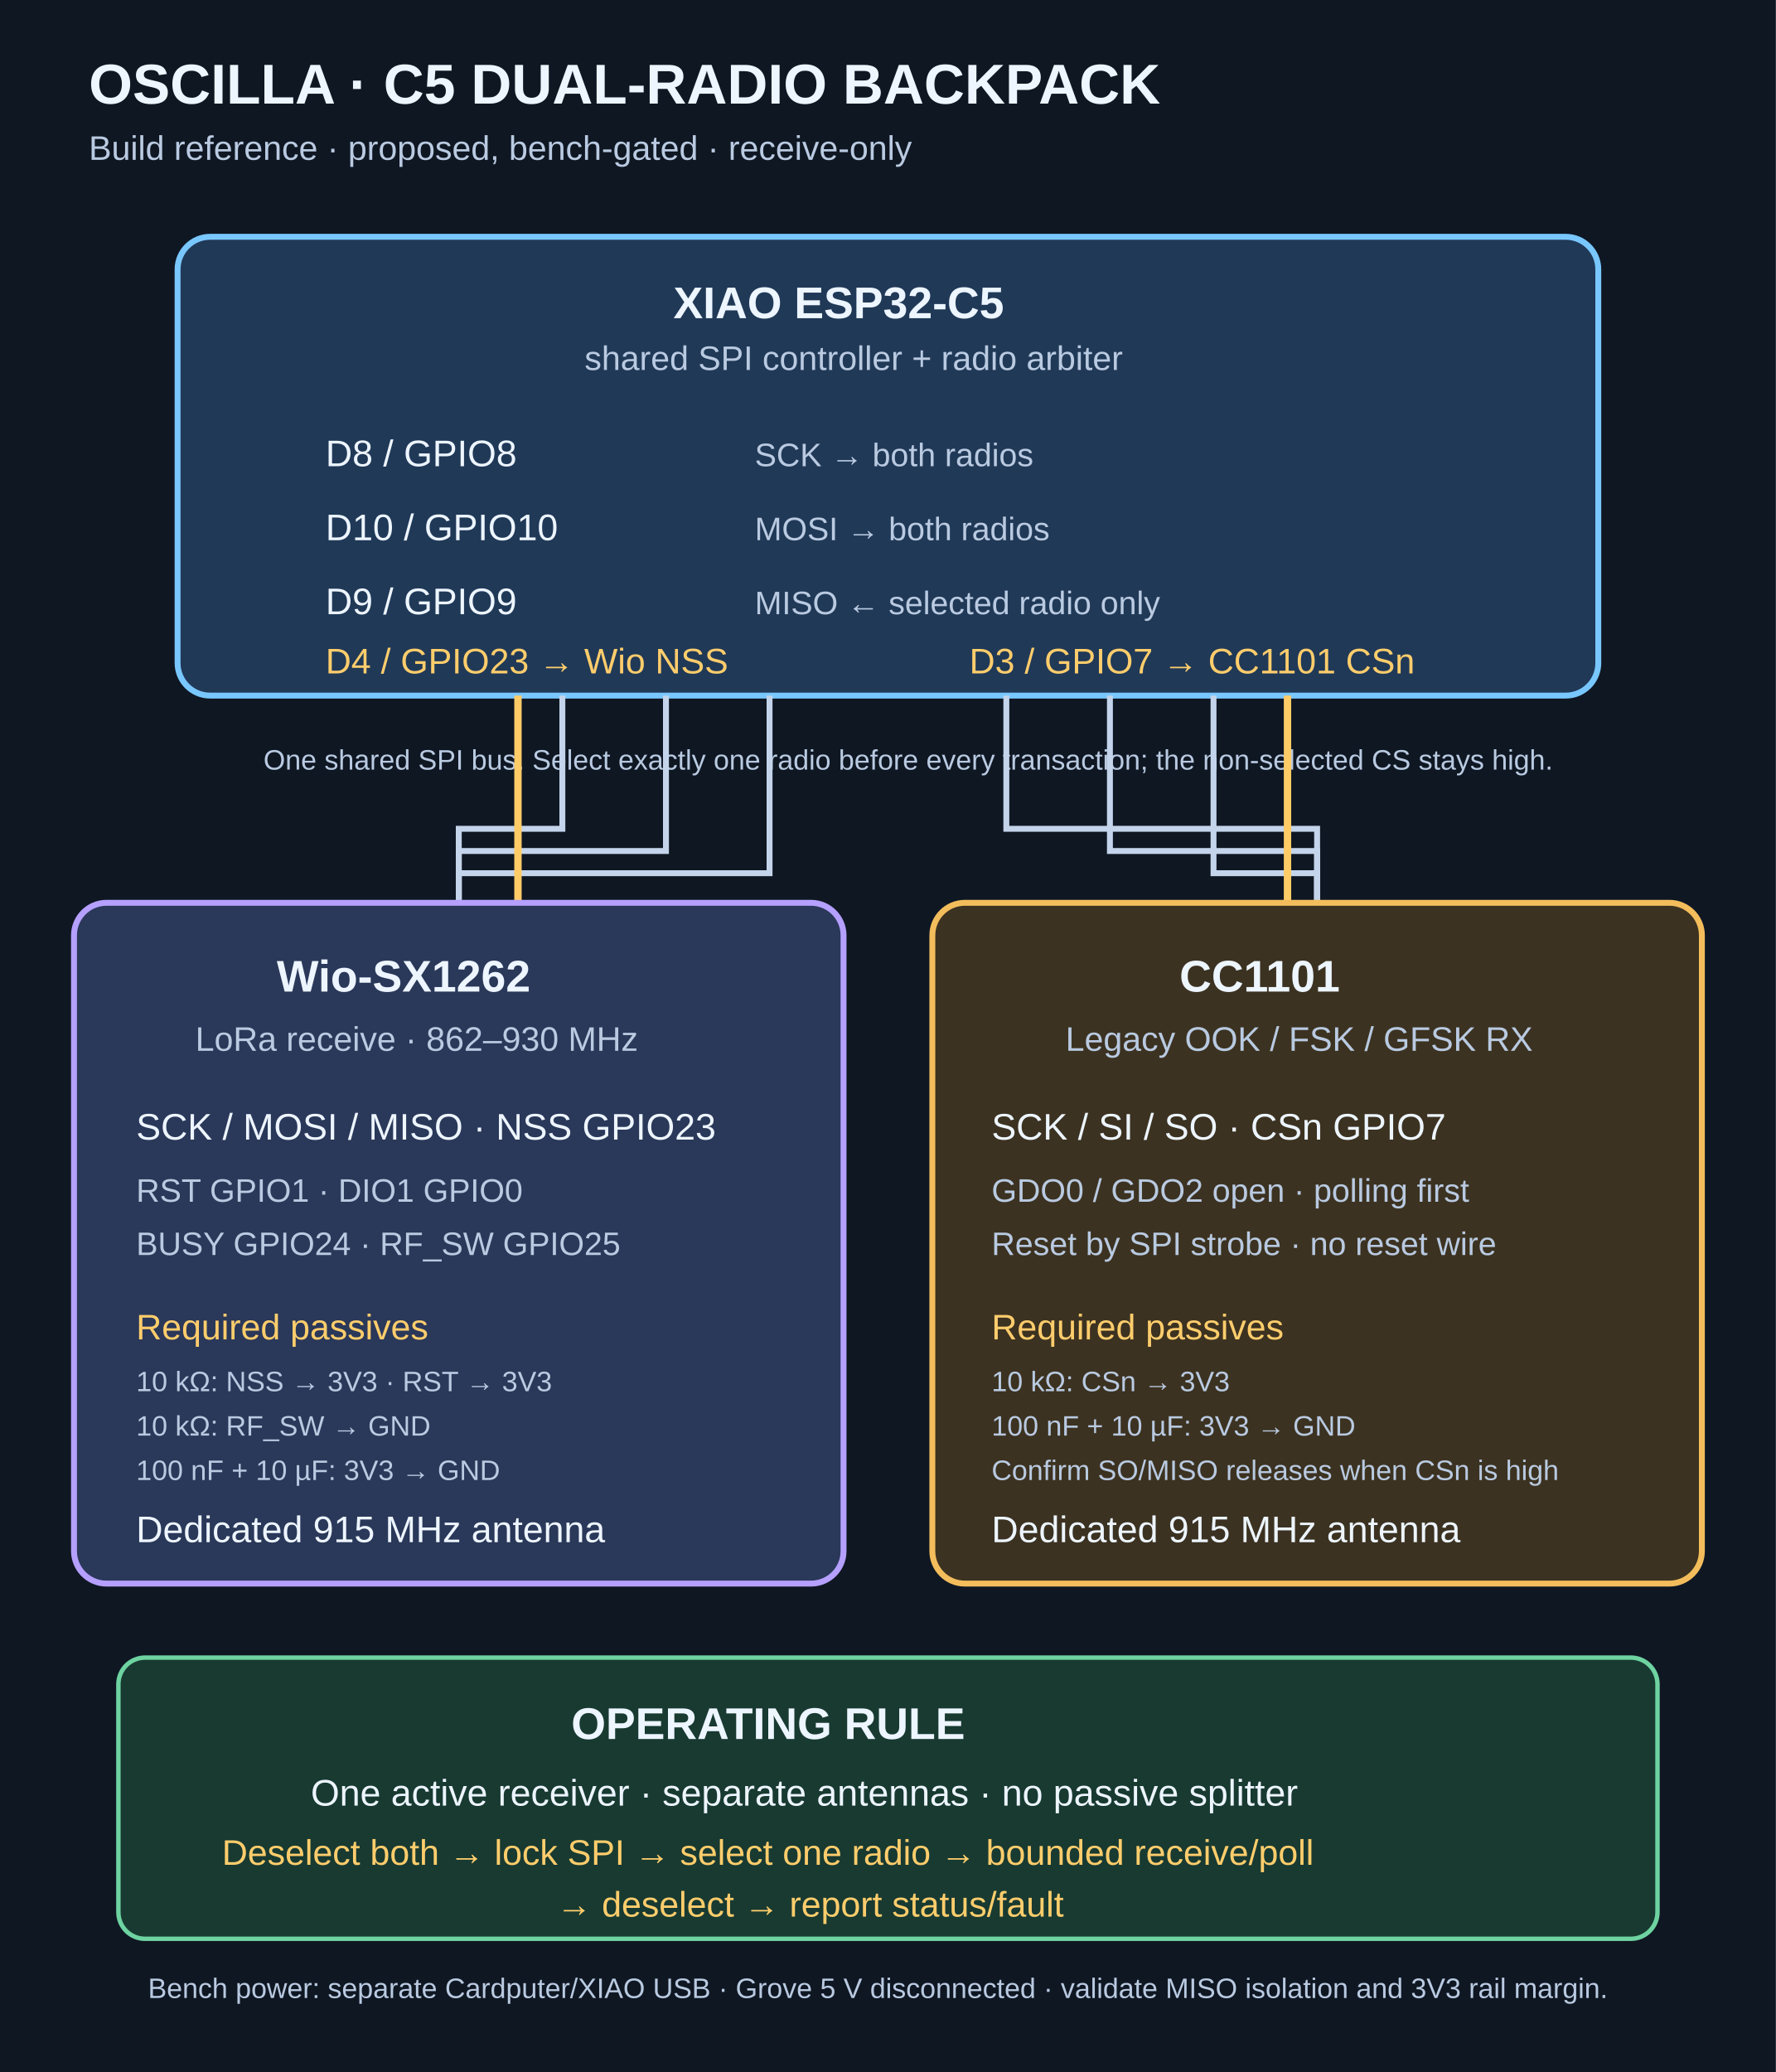
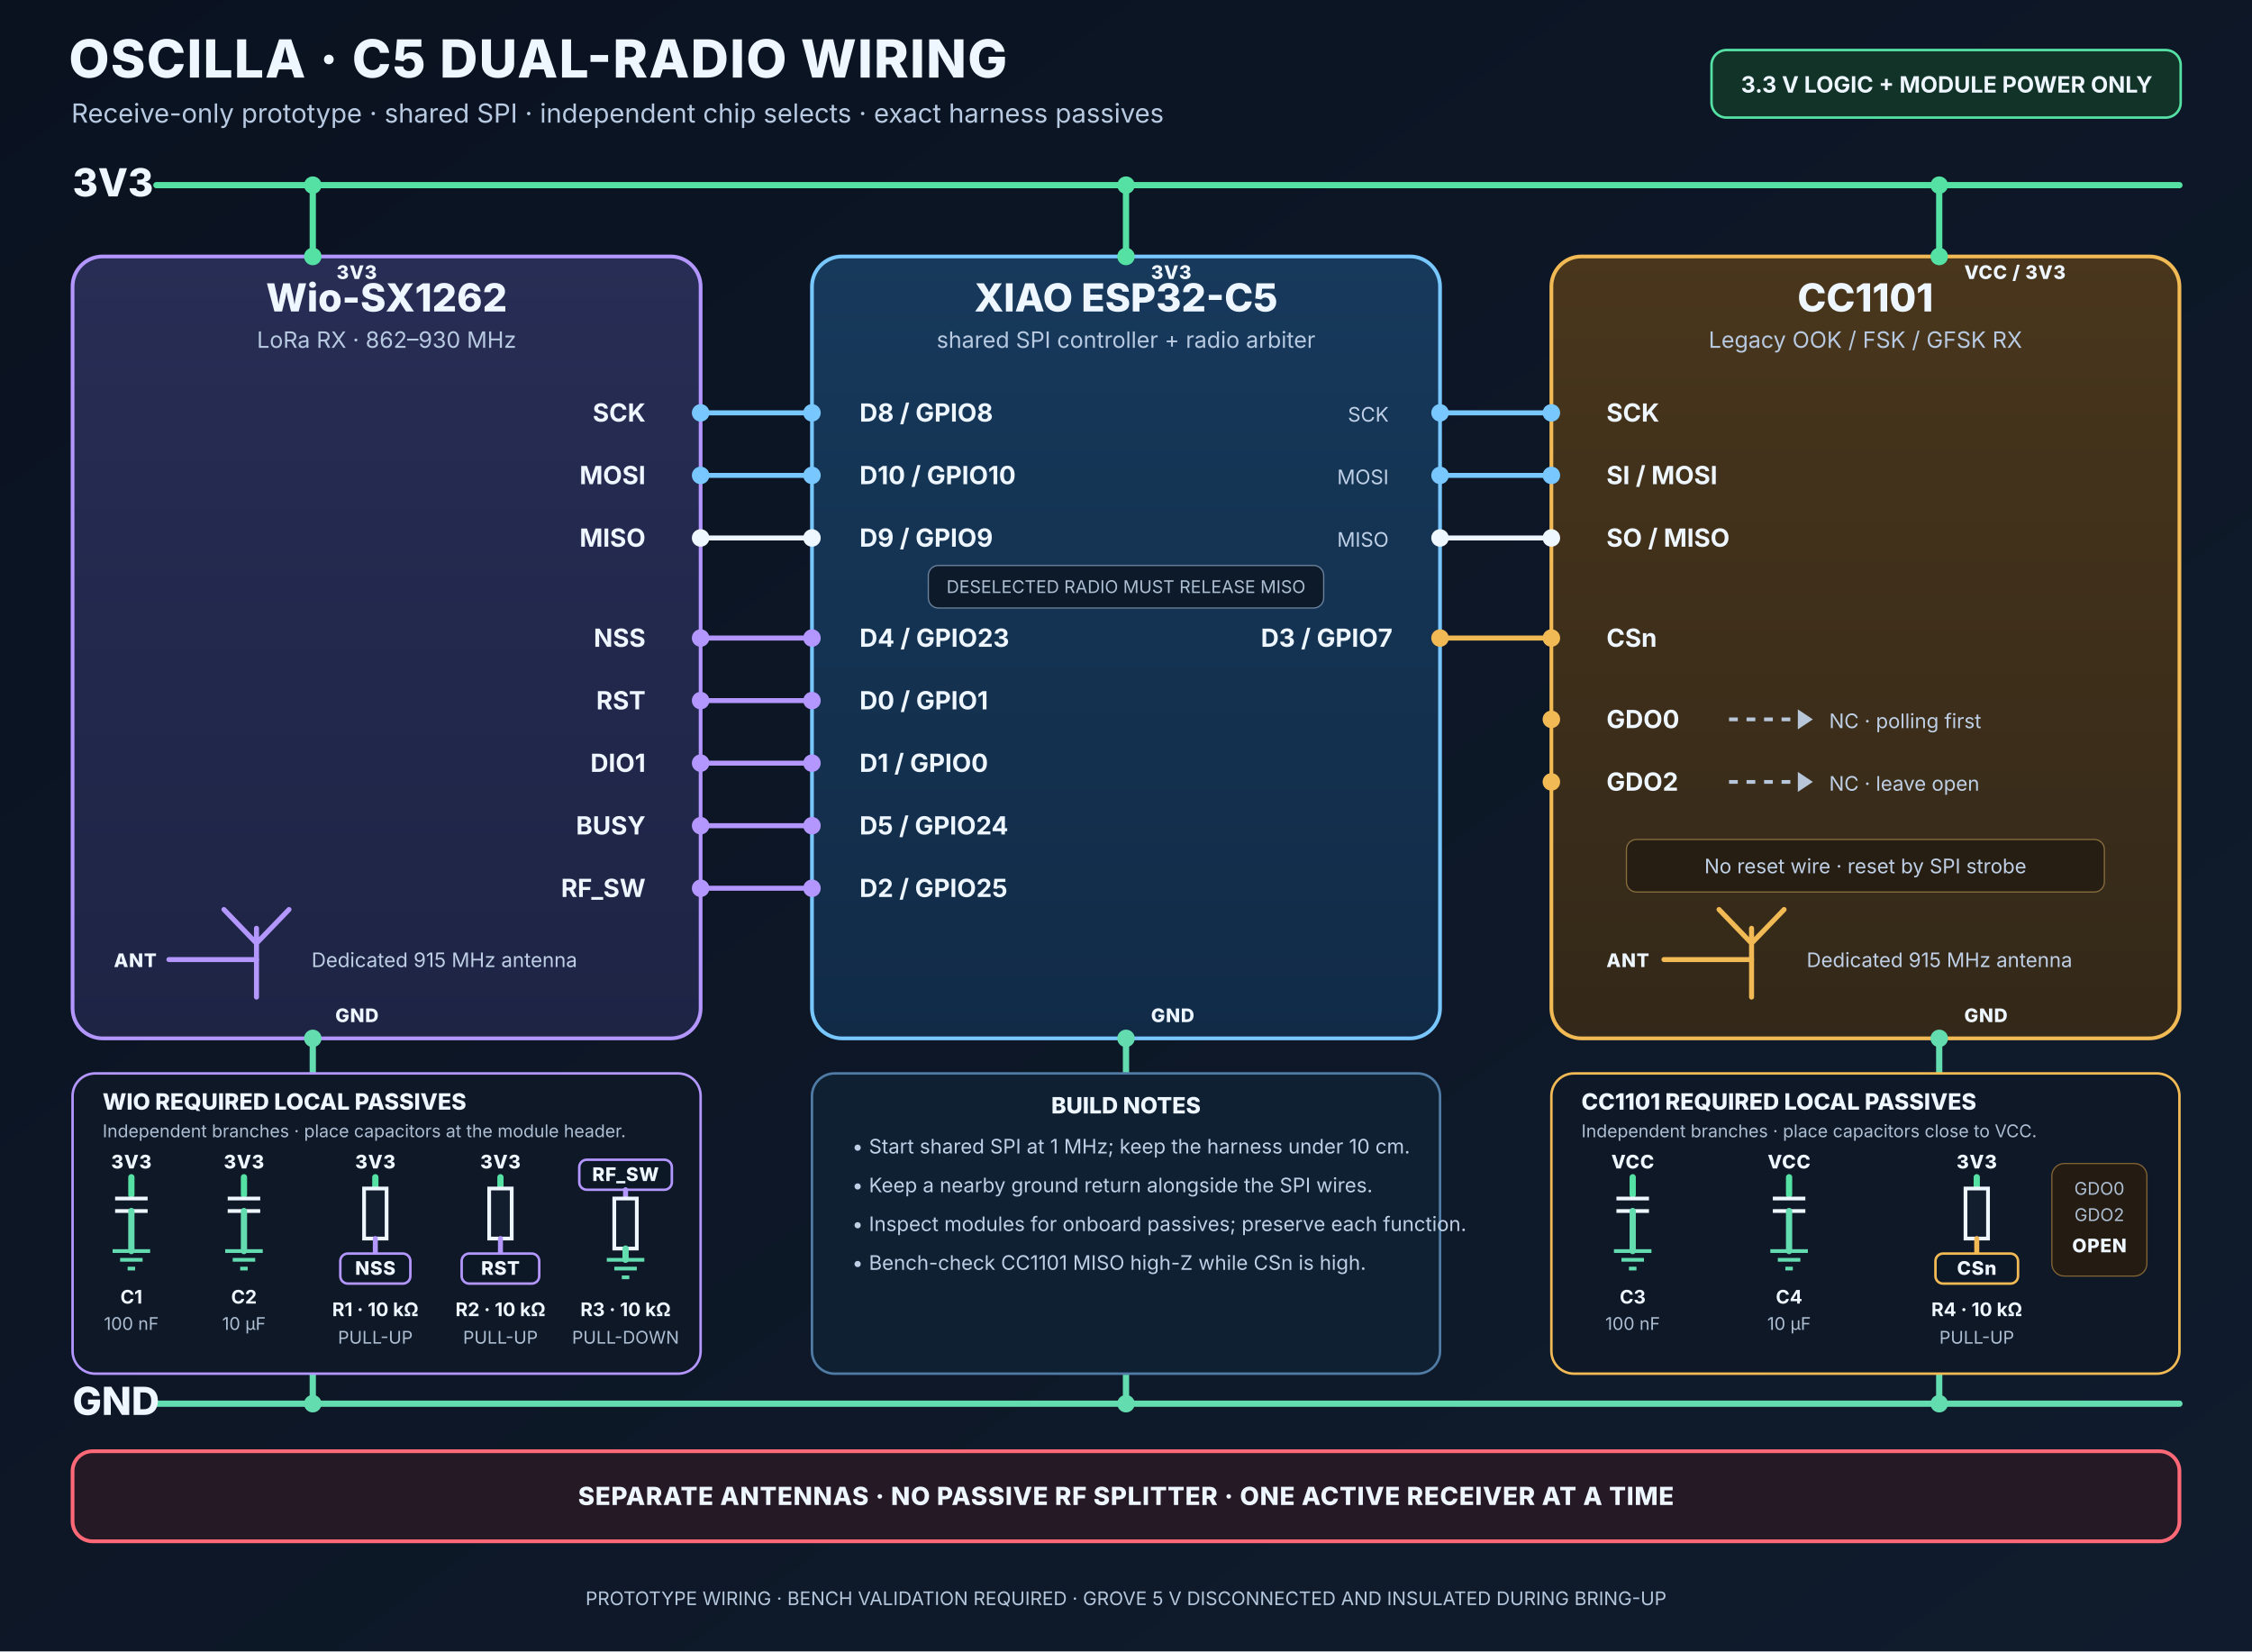
- <svg xmlns="http://www.w3.org/2000/svg" width="1200" height="1400" viewBox="0 0 1200 1400" role="img" aria-labelledby="title desc">
-   <style>
-     .bg { fill:#0f1723; } .c5 { fill:#203957; stroke:#79c7ff; stroke-width:4; } .wio { fill:#2a3859; stroke:#b5a0ff; stroke-width:4; }
-     .cc { fill:#3c3221; stroke:#f3bd5c; stroke-width:4; } .note { fill:#183a31; stroke:#6ed3a1; stroke-width:3; }
-     .wire { fill:none; stroke:#c3d4eb; stroke-width:4; } .cs { fill:none; stroke:#ffcb67; stroke-width:5; }
-     .title { fill:#edf5ff; font:700 38px Arial,sans-serif; } .sub { fill:#b9cae1; font:23px Arial,sans-serif; }
-     .head { fill:#edf5ff; font:700 30px Arial,sans-serif; } .txt { fill:#edf5ff; font:25px Arial,sans-serif; }
-     .muted { fill:#b9cae1; font:22px Arial,sans-serif; } .accent { fill:#ffcd6c; font:24px Arial,sans-serif; }
-     .tiny { fill:#b9cae1; font:19px Arial,sans-serif; }
-   </style>
-   <rect class="bg" width="1200" height="1400" />
-   <text class="title" x="60" y="70">OSCILLA · C5 DUAL-RADIO BACKPACK</text>
-   <text class="sub" x="60" y="108">Build reference · proposed, bench-gated · receive-only</text>
-   <rect class="c5" x="120" y="160" rx="22" width="960" height="310" />
-   <text class="head" x="455" y="215">XIAO ESP32-C5</text>
-   <text class="sub" x="395" y="250">shared SPI controller + radio arbiter</text>
-   <text class="txt" x="220" y="315">D8 / GPIO8</text>
-   <text class="muted" x="510" y="315">SCK → both radios</text>
-   <text class="txt" x="220" y="365">D10 / GPIO10</text>
-   <text class="muted" x="510" y="365">MOSI → both radios</text>
-   <text class="txt" x="220" y="415">D9 / GPIO9</text>
-   <text class="muted" x="510" y="415">MISO ← selected radio only</text>
-   <text class="accent" x="220" y="455">D4 / GPIO23 → Wio NSS</text>
-   <text class="accent" x="655" y="455">D3 / GPIO7 → CC1101 CSn</text>
-   <text class="tiny" x="178" y="520">One shared SPI bus. Select exactly one radio before every transaction; the non-selected CS stays high.</text>
-   <path class="wire" d="M380 470 V560 H310 V610" />
-   <path class="wire" d="M450 470 V575 H310 V610" />
-   <path class="wire" d="M520 470 V590 H310 V610" />
-   <path class="wire" d="M680 470 V560 H890 V610" />
-   <path class="wire" d="M750 470 V575 H890 V610" />
-   <path class="wire" d="M820 470 V590 H890 V610" />
-   <path class="cs" d="M350 470 V610" />
-   <path class="cs" d="M870 470 V610" />
-   <rect class="wio" x="50" y="610" rx="22" width="520" height="460" />
-   <text class="head" x="187" y="670">Wio-SX1262</text>
-   <text class="sub" x="132" y="710">LoRa receive · 862–930 MHz</text>
-   <text class="txt" x="92" y="770">SCK / MOSI / MISO · NSS GPIO23</text>
-   <text class="muted" x="92" y="812">RST GPIO1 · DIO1 GPIO0</text>
-   <text class="muted" x="92" y="848">BUSY GPIO24 · RF_SW GPIO25</text>
-   <text class="accent" x="92" y="905">Required passives</text>
-   <text class="tiny" x="92" y="940">10 kΩ: NSS → 3V3 · RST → 3V3</text>
-   <text class="tiny" x="92" y="970">10 kΩ: RF_SW → GND</text>
-   <text class="tiny" x="92" y="1000">100 nF + 10 µF: 3V3 → GND</text>
-   <text class="txt" x="92" y="1042">Dedicated 915 MHz antenna</text>
-   <rect class="cc" x="630" y="610" rx="22" width="520" height="460" />
-   <text class="head" x="797" y="670">CC1101</text>
-   <text class="sub" x="720" y="710">Legacy OOK / FSK / GFSK RX</text>
-   <text class="txt" x="670" y="770">SCK / SI / SO · CSn GPIO7</text>
-   <text class="muted" x="670" y="812">GDO0 / GDO2 open · polling first</text>
-   <text class="muted" x="670" y="848">Reset by SPI strobe · no reset wire</text>
-   <text class="accent" x="670" y="905">Required passives</text>
-   <text class="tiny" x="670" y="940">10 kΩ: CSn → 3V3</text>
-   <text class="tiny" x="670" y="970">100 nF + 10 µF: 3V3 → GND</text>
-   <text class="tiny" x="670" y="1000">Confirm SO/MISO releases when CSn is high</text>
-   <text class="txt" x="670" y="1042">Dedicated 915 MHz antenna</text>
-   <rect class="note" x="80" y="1120" rx="18" width="1040" height="190" />
-   <text class="head" x="386" y="1175">OPERATING RULE</text>
-   <text class="txt" x="210" y="1220">One active receiver · separate antennas · no passive splitter</text>
-   <text class="accent" x="150" y="1260">Deselect both → lock SPI → select one radio → bounded receive/poll</text>
-   <text class="accent" x="376" y="1295">→ deselect → report status/fault</text>
-   <text class="tiny" x="100" y="1350">Bench power: separate Cardputer/XIAO USB · Grove 5 V disconnected · validate MISO isolation and 3V3 rail margin.</text>
+ <svg xmlns="http://www.w3.org/2000/svg" width="1800" height="1320" viewBox="0 0 1800 1320" role="img" aria-labelledby="title desc">
+   <defs>
+     <linearGradient id="bg" x1="0" y1="0" x2="1" y2="1">
+       <stop offset="0" stop-color="#0a1220" />
+       <stop offset="1" stop-color="#101c2d" />
+     </linearGradient>
+     <linearGradient id="c5fill" x1="0" y1="0" x2="0" y2="1">
+       <stop offset="0" stop-color="#17395b" />
+       <stop offset="1" stop-color="#112b47" />
+     </linearGradient>
+     <linearGradient id="wiofill" x1="0" y1="0" x2="0" y2="1">
+       <stop offset="0" stop-color="#282d55" />
+       <stop offset="1" stop-color="#1d2444" />
+     </linearGradient>
+     <linearGradient id="ccfill" x1="0" y1="0" x2="0" y2="1">
+       <stop offset="0" stop-color="#49361c" />
+       <stop offset="1" stop-color="#332819" />
+     </linearGradient>
+     <style>
+       text{font-family:Inter,"Segoe UI",Arial,sans-serif;fill:#eef6ff} .title{font-size:42px;font-weight:800;letter-spacing:1px}.sub{font-size:21px;fill:#b8cae1}.head{font-size:31px;font-weight:800}.role{font-size:18px;fill:#b8cae1}.pin{font-size:20px;font-weight:650}.small{font-size:16px;fill:#bfd0e6}.tiny{font-size:14px;fill:#aebfd4}.net{font-size:15px;font-weight:800;letter-spacing:.5px}.value{font-size:15px;font-weight:700}.wire{fill:none;stroke:#78c7ff;stroke-width:4;stroke-linecap:round}.wioWire{fill:none;stroke:#b397ff;stroke-width:4;stroke-linecap:round}.ccWire{fill:none;stroke:#f2ba55;stroke-width:4;stroke-linecap:round}.miso{fill:none;stroke:#eef6ff;stroke-width:4;stroke-linecap:round}.power{fill:none;stroke:#55e1a4;stroke-width:5;stroke-linecap:round}.gnd{fill:none;stroke:#63dcb0;stroke-width:5;stroke-linecap:round}.node{stroke:none}.box{stroke-width:3}.passive{fill:#0e1827;stroke-width:2}.res{fill:#121d2d;stroke:#eef6ff;stroke-width:3}.cap{stroke:#eef6ff;stroke-width:3}.nc{stroke:#b7c6d9;stroke-width:3;stroke-dasharray:7 7}.labelBox{fill:#0d1827;stroke-width:2}.warn{font-size:20px;font-weight:800;letter-spacing:.5px}.foot{font-size:15px;fill:#b5c7dc}
+     </style>
+   </defs>
+   <rect width="1800" height="1320" fill="url(#bg)" />
+   <text id="title" class="title" x="55" y="62">OSCILLA · C5 DUAL-RADIO WIRING</text>
+   <text class="sub" x="57" y="98">Receive-only prototype · shared SPI · independent chip selects · exact harness passives</text>
+   <rect x="1368" y="40" width="375" height="54" rx="12" fill="#123328" stroke="#55e1a4" stroke-width="2" />
+   <text x="1556" y="74" text-anchor="middle" font-size="18" font-weight="700" fill="#91f1c5">3.3 V LOGIC + MODULE POWER ONLY</text>
+   <text class="head" x="58" y="157" fill="#55e1a4">3V3</text>
+   <path class="power" d="M125 148H1742" />
+   <circle class="node" cx="250" cy="148" r="7" fill="#55e1a4" />
+   <path class="power" d="M250 148V205" />
+   <circle class="node" cx="900" cy="148" r="7" fill="#55e1a4" />
+   <path class="power" d="M900 148V205" />
+   <circle class="node" cx="1550" cy="148" r="7" fill="#55e1a4" />
+   <path class="power" d="M1550 148V205" />
+   <rect class="box" x="58" y="205" width="502" height="625" rx="24" fill="url(#wiofill)" stroke="#b397ff" />
+   <rect class="box" x="649" y="205" width="502" height="625" rx="24" fill="url(#c5fill)" stroke="#78c7ff" />
+   <rect class="box" x="1240" y="205" width="502" height="625" rx="24" fill="url(#ccfill)" stroke="#f2ba55" />
+   <text class="head" x="309" y="249" text-anchor="middle">Wio-SX1262</text>
+   <text class="role" x="309" y="278" text-anchor="middle">LoRa RX · 862–930 MHz</text>
+   <text class="head" x="900" y="249" text-anchor="middle">XIAO ESP32-C5</text>
+   <text class="role" x="900" y="278" text-anchor="middle">shared SPI controller + radio arbiter</text>
+   <text class="head" x="1491" y="249" text-anchor="middle">CC1101</text>
+   <text class="role" x="1491" y="278" text-anchor="middle">Legacy OOK / FSK / GFSK RX</text>
+   <circle cx="250" cy="205" r="7" fill="#55e1a4" />
+   <text class="net" x="269" y="223" fill="#7cebbd">3V3</text>
+   <circle cx="900" cy="205" r="7" fill="#55e1a4" />
+   <text class="net" x="920" y="223" fill="#7cebbd">3V3</text>
+   <circle cx="1550" cy="205" r="7" fill="#55e1a4" />
+   <text class="net" x="1570" y="223" fill="#7cebbd">VCC / 3V3</text>
+   <text class="pin" x="516" y="337" text-anchor="end">SCK</text>
+   <circle cx="560" cy="330" r="7" fill="#78c7ff" />
+   <path class="wire" d="M560 330H649" />
+   <circle cx="649" cy="330" r="7" fill="#78c7ff" />
+   <text class="pin" x="687" y="337">D8 / GPIO8</text>
+   <text class="small" x="1110" y="337" text-anchor="end">SCK</text>
+   <circle cx="1151" cy="330" r="7" fill="#78c7ff" />
+   <path class="wire" d="M1151 330H1240" />
+   <circle cx="1240" cy="330" r="7" fill="#78c7ff" />
+   <text class="pin" x="1284" y="337">SCK</text>
+   <text class="pin" x="516" y="387" text-anchor="end">MOSI</text>
+   <circle cx="560" cy="380" r="7" fill="#78c7ff" />
+   <path class="wire" d="M560 380H649" />
+   <circle cx="649" cy="380" r="7" fill="#78c7ff" />
+   <text class="pin" x="687" y="387">D10 / GPIO10</text>
+   <text class="small" x="1110" y="387" text-anchor="end">MOSI</text>
+   <circle cx="1151" cy="380" r="7" fill="#78c7ff" />
+   <path class="wire" d="M1151 380H1240" />
+   <circle cx="1240" cy="380" r="7" fill="#78c7ff" />
+   <text class="pin" x="1284" y="387">SI / MOSI</text>
+   <text class="pin" x="516" y="437" text-anchor="end">MISO</text>
+   <circle cx="560" cy="430" r="7" fill="#eef6ff" />
+   <path class="miso" d="M560 430H649" />
+   <circle cx="649" cy="430" r="7" fill="#eef6ff" />
+   <text class="pin" x="687" y="437">D9 / GPIO9</text>
+   <text class="small" x="1110" y="437" text-anchor="end">MISO</text>
+   <circle cx="1151" cy="430" r="7" fill="#eef6ff" />
+   <path class="miso" d="M1151 430H1240" />
+   <circle cx="1240" cy="430" r="7" fill="#eef6ff" />
+   <text class="pin" x="1284" y="437">SO / MISO</text>
+   <rect x="742" y="452" width="316" height="34" rx="8" fill="#0c1a2a" stroke="#6b829c" />
+   <text class="tiny" x="900" y="474" text-anchor="middle">DESELECTED RADIO MUST RELEASE MISO</text>
+   <text class="pin" x="516" y="517" text-anchor="end" fill="#d0bdff">NSS</text>
+   <circle cx="560" cy="510" r="7" fill="#b397ff" />
+   <path class="wioWire" d="M560 510H649" />
+   <circle cx="649" cy="510" r="7" fill="#b397ff" />
+   <text class="pin" x="687" y="517" fill="#d0bdff">D4 / GPIO23</text>
+   <text class="pin" x="1113" y="517" text-anchor="end" fill="#ffd37c">D3 / GPIO7</text>
+   <circle cx="1151" cy="510" r="7" fill="#f2ba55" />
+   <path class="ccWire" d="M1151 510H1240" />
+   <circle cx="1240" cy="510" r="7" fill="#f2ba55" />
+   <text class="pin" x="1284" y="517" fill="#ffd37c">CSn</text>
+   <g>
+     <text class="pin" x="516" y="567" text-anchor="end">RST</text>
+     <circle cx="560" cy="560" r="7" fill="#b397ff" />
+     <path class="wioWire" d="M560 560H649" />
+     <circle cx="649" cy="560" r="7" fill="#b397ff" />
+     <text class="pin" x="687" y="567">D0 / GPIO1</text>
+     <text class="pin" x="516" y="617" text-anchor="end">DIO1</text>
+     <circle cx="560" cy="610" r="7" fill="#b397ff" />
+     <path class="wioWire" d="M560 610H649" />
+     <circle cx="649" cy="610" r="7" fill="#b397ff" />
+     <text class="pin" x="687" y="617">D1 / GPIO0</text>
+     <text class="pin" x="516" y="667" text-anchor="end">BUSY</text>
+     <circle cx="560" cy="660" r="7" fill="#b397ff" />
+     <path class="wioWire" d="M560 660H649" />
+     <circle cx="649" cy="660" r="7" fill="#b397ff" />
+     <text class="pin" x="687" y="667">D5 / GPIO24</text>
+     <text class="pin" x="516" y="717" text-anchor="end">RF_SW</text>
+     <circle cx="560" cy="710" r="7" fill="#b397ff" />
+     <path class="wioWire" d="M560 710H649" />
+     <circle cx="649" cy="710" r="7" fill="#b397ff" />
+     <text class="pin" x="687" y="717">D2 / GPIO25</text>
+   </g>
+   <circle cx="1240" cy="575" r="7" fill="#f2ba55" />
+   <text class="pin" x="1284" y="582">GDO0</text>
+   <path class="nc" d="M1382 575H1437" />
+   <path d="M1437 567l12 8-12 8z" fill="#b7c6d9" />
+   <text class="small" x="1462" y="582">NC · polling first</text>
+   <circle cx="1240" cy="625" r="7" fill="#f2ba55" />
+   <text class="pin" x="1284" y="632">GDO2</text>
+   <path class="nc" d="M1382 625H1437" />
+   <path d="M1437 617l12 8-12 8z" fill="#b7c6d9" />
+   <text class="small" x="1462" y="632">NC · leave open</text>
+   <rect x="1300" y="671" width="382" height="42" rx="8" fill="#271e13" stroke="#866b3d" />
+   <text class="small" x="1491" y="698" text-anchor="middle">No reset wire · reset by SPI strobe</text>
+   <text class="net" x="91" y="773" fill="#d2c3ff">ANT</text>
+   <path class="wioWire" d="M135 767H205" />
+   <path d="M205 797V742M205 754l-26-27M205 754l26-27" fill="none" stroke="#b397ff" stroke-width="4" stroke-linecap="round" />
+   <text class="small" x="249" y="773">Dedicated 915 MHz antenna</text>
+   <text class="net" x="1284" y="773" fill="#ffd37c">ANT</text>
+   <path class="ccWire" d="M1330 767H1400" />
+   <path d="M1400 797V742M1400 754l-26-27M1400 754l26-27" fill="none" stroke="#f2ba55" stroke-width="4" stroke-linecap="round" />
+   <text class="small" x="1444" y="773">Dedicated 915 MHz antenna</text>
+   <circle cx="250" cy="830" r="7" fill="#63dcb0" />
+   <path class="gnd" d="M250 830V1122" />
+   <text class="net" x="268" y="817" fill="#7cebbd">GND</text>
+   <circle cx="900" cy="830" r="7" fill="#63dcb0" />
+   <path class="gnd" d="M900 830V1122" />
+   <text class="net" x="920" y="817" fill="#7cebbd">GND</text>
+   <circle cx="1550" cy="830" r="7" fill="#63dcb0" />
+   <path class="gnd" d="M1550 830V1122" />
+   <text class="net" x="1570" y="817" fill="#7cebbd">GND</text>
+   <rect class="passive" x="58" y="858" width="502" height="240" rx="18" stroke="#b397ff" />
+   <text x="82" y="887" font-size="18" font-weight="800" fill="#d5c9ff">WIO REQUIRED LOCAL PASSIVES</text>
+   <text class="tiny" x="82" y="909">Independent branches · place capacitors at the module header.</text>
+   <text class="net" x="105" y="934" text-anchor="middle" fill="#7cebbd">3V3</text>
+   <path class="power" d="M105 941V955" />
+   <path class="cap" d="M92 958H118M92 968H118" />
+   <path class="gnd" d="M105 968V1000" />
+   <path d="M90 1000h30m-24 7h18m-12 7h6" stroke="#63dcb0" stroke-width="3" />
+   <text class="value" x="105" y="1042" text-anchor="middle">C1</text>
+   <text class="tiny" x="105" y="1063" text-anchor="middle">100 nF</text>
+   <text class="net" x="195" y="934" text-anchor="middle" fill="#7cebbd">3V3</text>
+   <path class="power" d="M195 941V955" />
+   <path class="cap" d="M182 958H208M182 968H208" />
+   <path class="gnd" d="M195 968V1000" />
+   <path d="M180 1000h30m-24 7h18m-12 7h6" stroke="#63dcb0" stroke-width="3" />
+   <text class="value" x="195" y="1042" text-anchor="middle">C2</text>
+   <text class="tiny" x="195" y="1063" text-anchor="middle">10 µF</text>
+   <text class="net" x="300" y="934" text-anchor="middle" fill="#7cebbd">3V3</text>
+   <path class="power" d="M300 941V950" />
+   <rect class="res" x="291" y="950" width="18" height="40" />
+   <path class="wioWire" d="M300 990V1002" />
+   <rect class="labelBox" x="272" y="1002" width="56" height="24" rx="6" stroke="#b397ff" />
+   <text class="net" x="300" y="1019" text-anchor="middle" fill="#d5c9ff">NSS</text>
+   <text class="value" x="300" y="1052" text-anchor="middle">R1 · 10 kΩ</text>
+   <text class="tiny" x="300" y="1074" text-anchor="middle">PULL-UP</text>
+   <text class="net" x="400" y="934" text-anchor="middle" fill="#7cebbd">3V3</text>
+   <path class="power" d="M400 941V950" />
+   <rect class="res" x="391" y="950" width="18" height="40" />
+   <path class="wioWire" d="M400 990V1002" />
+   <rect class="labelBox" x="369" y="1002" width="62" height="24" rx="6" stroke="#b397ff" />
+   <text class="net" x="400" y="1019" text-anchor="middle" fill="#d5c9ff">RST</text>
+   <text class="value" x="400" y="1052" text-anchor="middle">R2 · 10 kΩ</text>
+   <text class="tiny" x="400" y="1074" text-anchor="middle">PULL-UP</text>
+   <rect class="labelBox" x="463" y="927" width="74" height="24" rx="6" stroke="#b397ff" />
+   <text class="net" x="500" y="944" text-anchor="middle" fill="#d5c9ff">RF_SW</text>
+   <path class="wioWire" d="M500 951V958" />
+   <rect class="res" x="491" y="958" width="18" height="40" />
+   <path class="gnd" d="M500 998V1007" />
+   <path d="M485 1007h30m-24 7h18m-12 7h6" stroke="#63dcb0" stroke-width="3" />
+   <text class="value" x="500" y="1052" text-anchor="middle">R3 · 10 kΩ</text>
+   <text class="tiny" x="500" y="1074" text-anchor="middle">PULL-DOWN</text>
+   <rect x="649" y="858" width="502" height="240" rx="18" fill="#0e2032" stroke="#4f7ba4" stroke-width="2" />
+   <text x="900" y="890" text-anchor="middle" font-size="18" font-weight="800">BUILD NOTES</text>
+   <text class="small" x="681" y="922">• Start shared SPI at 1 MHz; keep the harness under 10 cm.</text>
+   <text class="small" x="681" y="953">• Keep a nearby ground return alongside the SPI wires.</text>
+   <text class="small" x="681" y="984">• Inspect modules for onboard passives; preserve each function.</text>
+   <text class="small" x="681" y="1015">• Bench-check CC1101 MISO high-Z while CSn is high.</text>
+   <rect class="passive" x="1240" y="858" width="502" height="240" rx="18" stroke="#f2ba55" />
+   <text x="1264" y="887" font-size="18" font-weight="800" fill="#ffd37c">CC1101 REQUIRED LOCAL PASSIVES</text>
+   <text class="tiny" x="1264" y="909">Independent branches · place capacitors close to VCC.</text>
+   <text class="net" x="1305" y="934" text-anchor="middle" fill="#7cebbd">VCC</text>
+   <path class="power" d="M1305 941V955" />
+   <path class="cap" d="M1292 958H1318M1292 968H1318" />
+   <path class="gnd" d="M1305 968V1000" />
+   <path d="M1290 1000h30m-24 7h18m-12 7h6" stroke="#63dcb0" stroke-width="3" />
+   <text class="value" x="1305" y="1042" text-anchor="middle">C3</text>
+   <text class="tiny" x="1305" y="1063" text-anchor="middle">100 nF</text>
+   <text class="net" x="1430" y="934" text-anchor="middle" fill="#7cebbd">VCC</text>
+   <path class="power" d="M1430 941V955" />
+   <path class="cap" d="M1417 958H1443M1417 968H1443" />
+   <path class="gnd" d="M1430 968V1000" />
+   <path d="M1415 1000h30m-24 7h18m-12 7h6" stroke="#63dcb0" stroke-width="3" />
+   <text class="value" x="1430" y="1042" text-anchor="middle">C4</text>
+   <text class="tiny" x="1430" y="1063" text-anchor="middle">10 µF</text>
+   <text class="net" x="1580" y="934" text-anchor="middle" fill="#7cebbd">3V3</text>
+   <path class="power" d="M1580 941V950" />
+   <rect class="res" x="1571" y="950" width="18" height="40" />
+   <path class="ccWire" d="M1580 990V1002" />
+   <rect class="labelBox" x="1547" y="1002" width="66" height="24" rx="6" stroke="#f2ba55" />
+   <text class="net" x="1580" y="1019" text-anchor="middle" fill="#ffd37c">CSn</text>
+   <text class="value" x="1580" y="1052" text-anchor="middle">R4 · 10 kΩ</text>
+   <text class="tiny" x="1580" y="1074" text-anchor="middle">PULL-UP</text>
+   <rect x="1640" y="930" width="76" height="90" rx="10" fill="#241c12" stroke="#806234" />
+   <text class="tiny" x="1678" y="955" text-anchor="middle">GDO0</text>
+   <text class="tiny" x="1678" y="976" text-anchor="middle">GDO2</text>
+   <text class="net" x="1678" y="1001" text-anchor="middle" fill="#ffd37c">OPEN</text>
+   <circle class="node" cx="250" cy="1122" r="7" fill="#63dcb0" />
+   <circle class="node" cx="900" cy="1122" r="7" fill="#63dcb0" />
+   <circle class="node" cx="1550" cy="1122" r="7" fill="#63dcb0" />
+   <path class="gnd" d="M125 1122H1742" />
+   <text class="head" x="58" y="1131" fill="#63dcb0">GND</text>
+   <rect x="58" y="1160" width="1684" height="72" rx="16" fill="#251925" stroke="#ff6977" stroke-width="3" />
+   <text class="warn" x="900" y="1203" text-anchor="middle" fill="#ff8390">SEPARATE ANTENNAS · NO PASSIVE RF SPLITTER · ONE ACTIVE RECEIVER AT A TIME</text>
+   <text class="foot" x="900" y="1283" text-anchor="middle">PROTOTYPE WIRING · BENCH VALIDATION REQUIRED · GROVE 5 V DISCONNECTED AND INSULATED DURING BRING-UP</text>
</svg>
